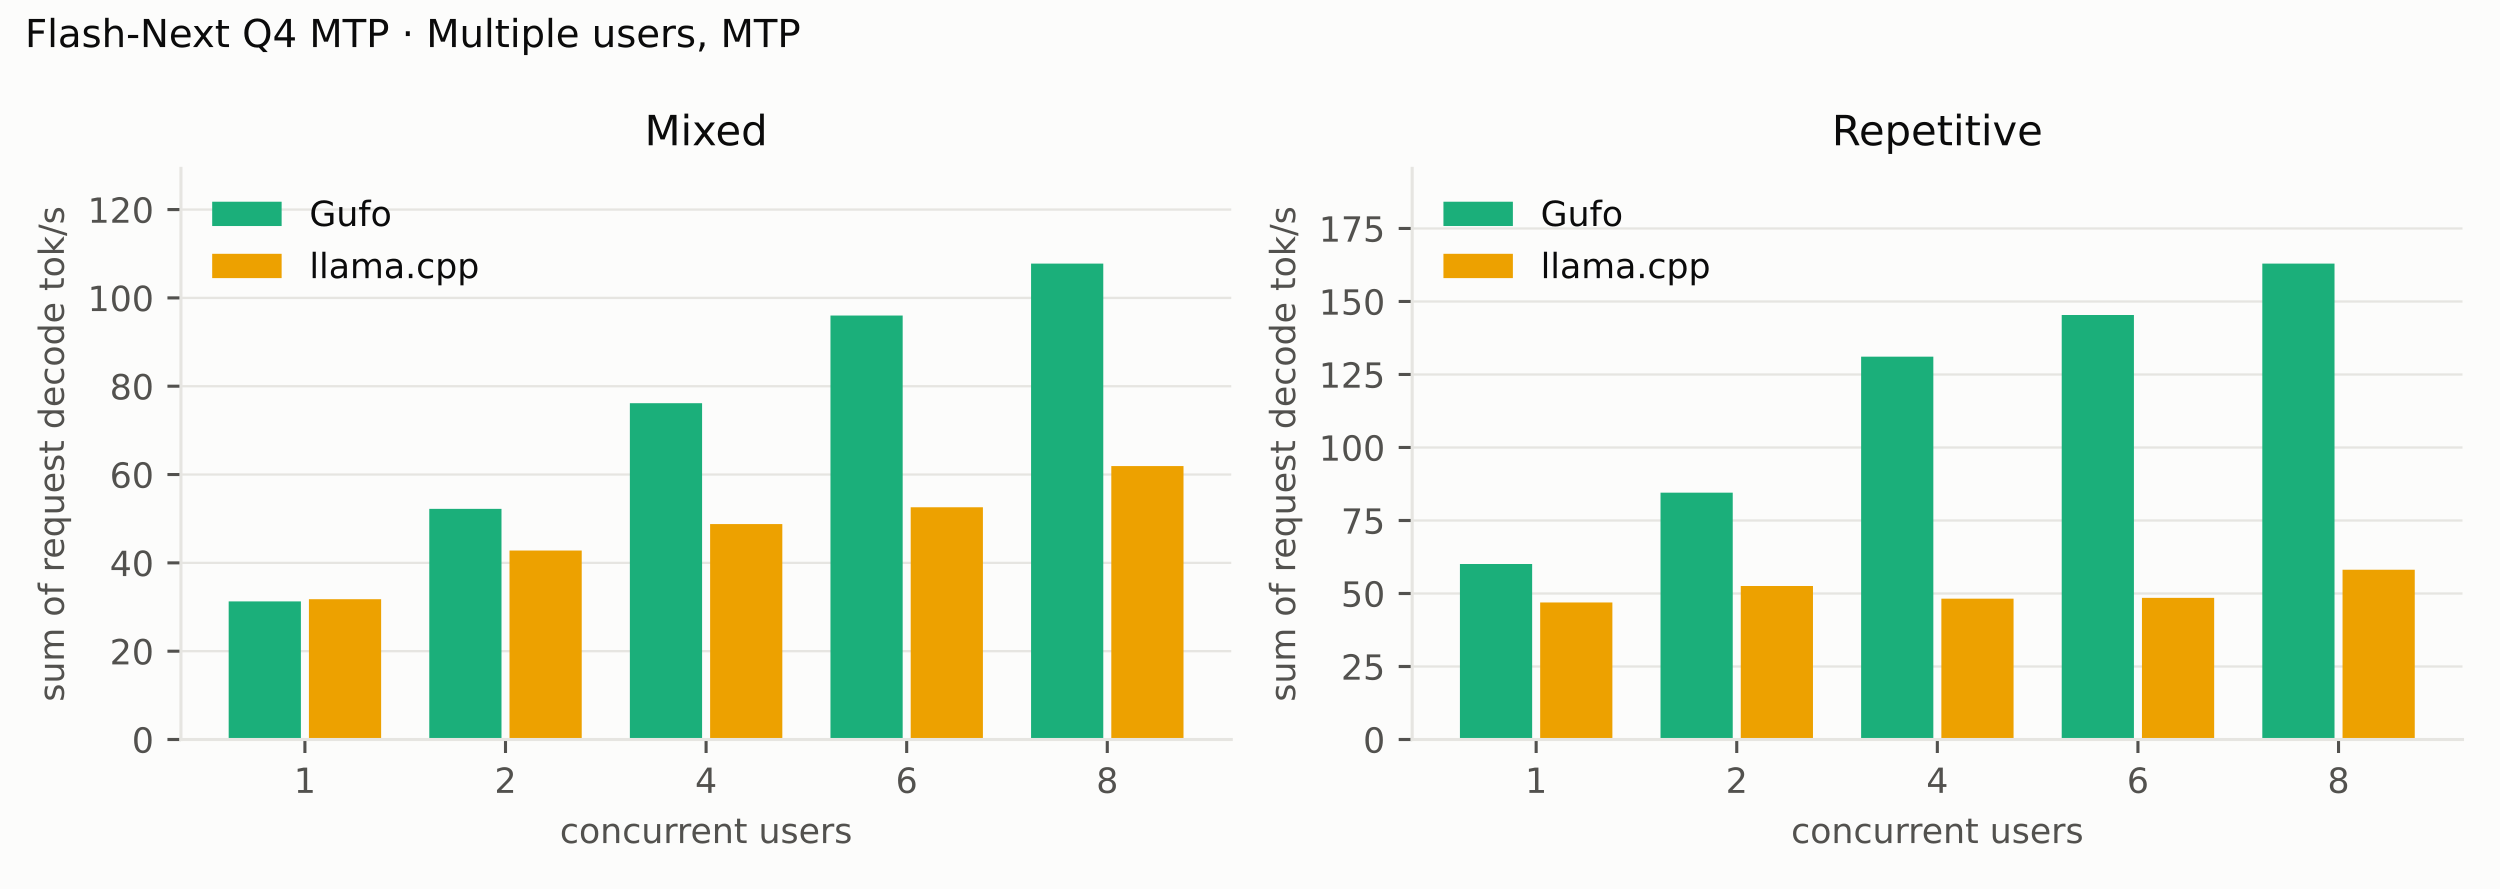
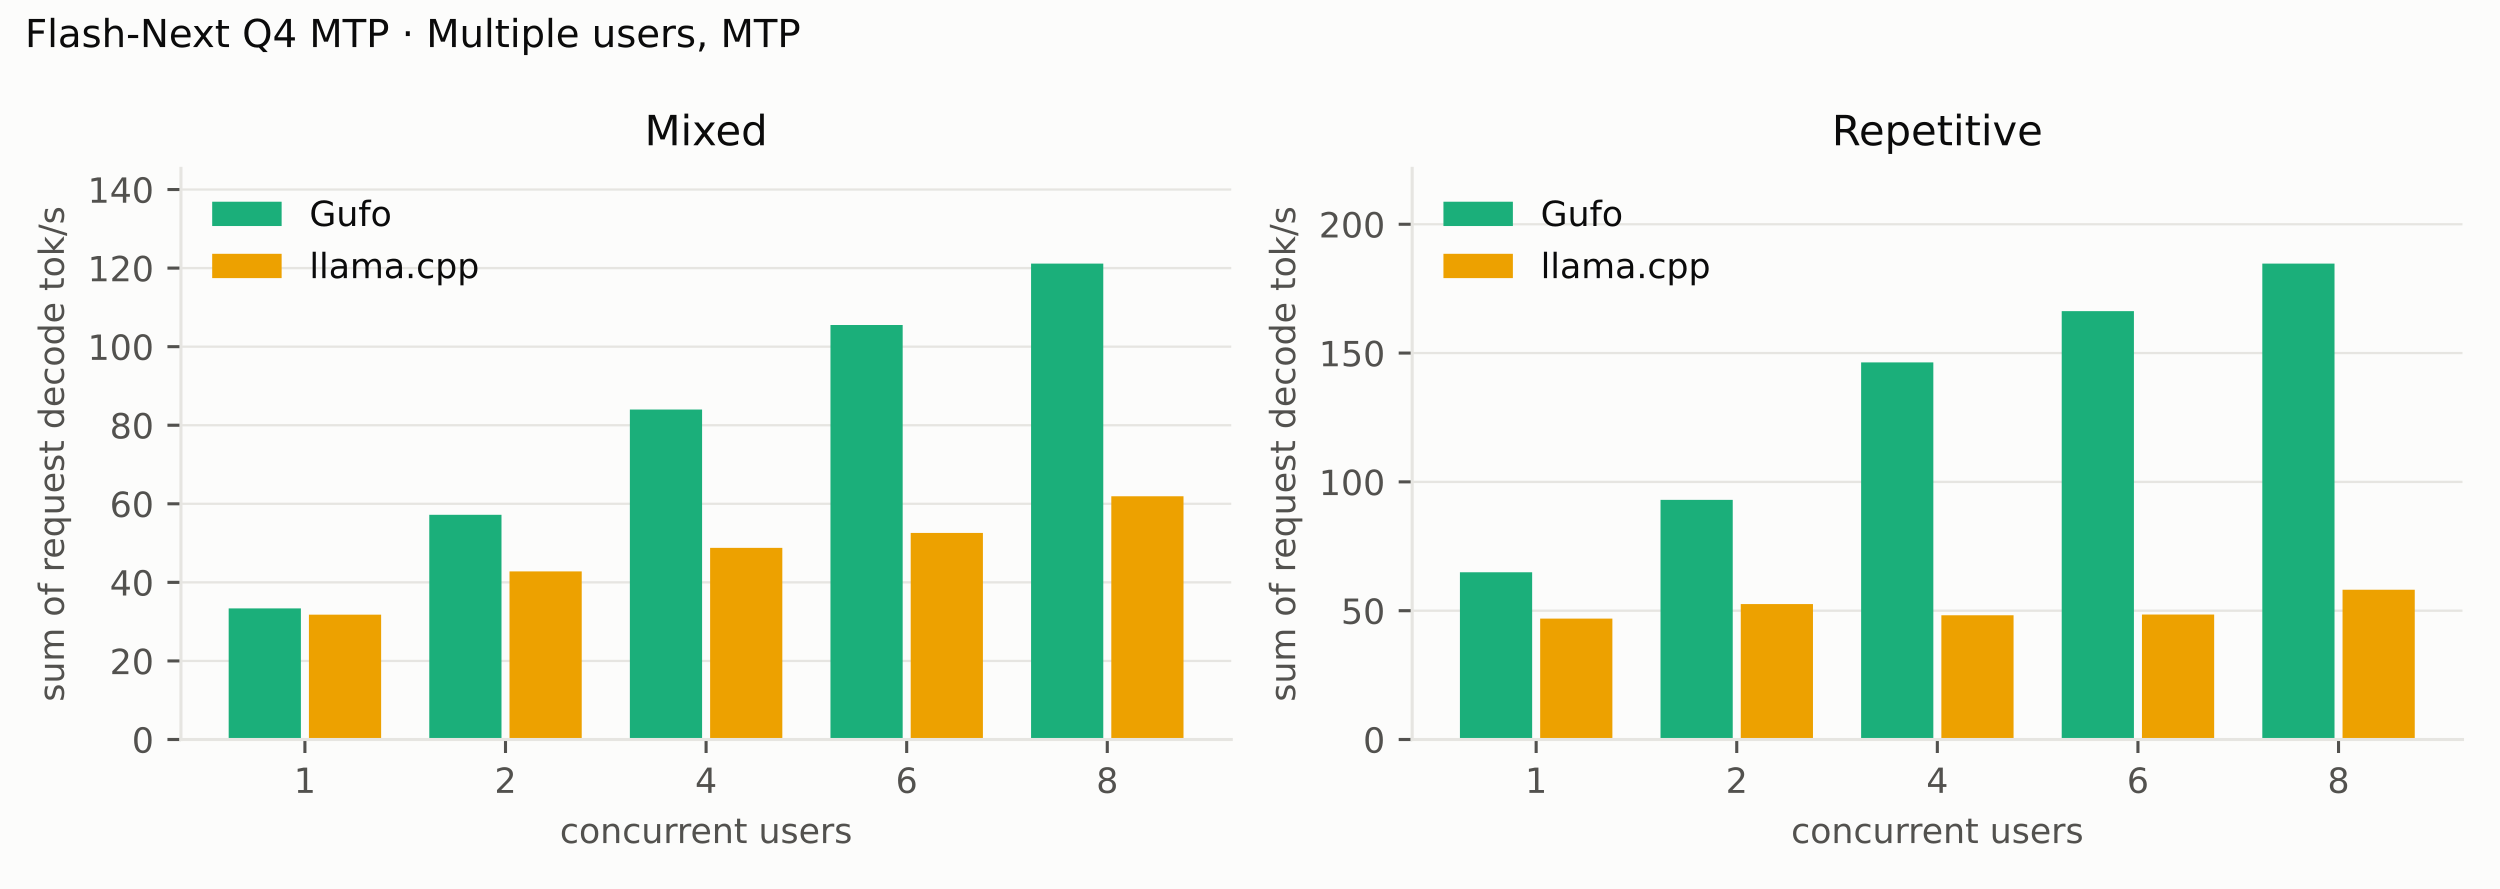
<svg xmlns="http://www.w3.org/2000/svg" xmlns:xlink="http://www.w3.org/1999/xlink" width="648pt" height="230.4pt" viewBox="0 0 648 230.4" version="1.1">
  <defs>
    <style type="text/css">*{stroke-linejoin: round; stroke-linecap: butt}</style>
  </defs>
  <g id="figure_1">
    <g id="patch_1">
      <path d="M 0 230.4 L 648 230.4 L 648 0 L 0 0 z " style="fill: #fcfcfb" />
    </g>
    <g id="axes_1">
      <g id="patch_2">
        <path d="M 46.899 191.68 L 319.14 191.68 L 319.14 43.647 L 46.899 43.647 z " style="fill: #fcfcfb" />
      </g>
      <g id="matplotlib.axis_1">
        <g id="xtick_1">
          <g id="line2d_1">
            <defs>
              <path id="m1ebf051f68" d="M 0 0 L 0 3.5 " style="stroke: #52514e; stroke-width: 0.8" />
            </defs>
            <g>
              <use xlink:href="#m1ebf051f68" x="79.032" y="191.68" style="fill: #52514e; stroke: #52514e; stroke-width: 0.8" />
            </g>
          </g>
          <g id="text_1">
            <text style="font-size: 9px; font-family: 'DejaVu Sans', 'Bitstream Vera Sans', 'Computer Modern Sans Serif', 'Lucida Grande', 'Verdana', 'Geneva', 'Lucid', 'Arial', 'Helvetica', 'Avant Garde', sans-serif; text-anchor: middle; fill: #52514e" x="79.032" y="205.518" transform="rotate(-0 79.03174 205.5179)">1</text>
          </g>
        </g>
        <g id="xtick_2">
          <g id="line2d_2">
            <g>
              <use xlink:href="#m1ebf051f68" x="131.026" y="191.68" style="fill: #52514e; stroke: #52514e; stroke-width: 0.8" />
            </g>
          </g>
          <g id="text_2">
            <text style="font-size: 9px; font-family: 'DejaVu Sans', 'Bitstream Vera Sans', 'Computer Modern Sans Serif', 'Lucida Grande', 'Verdana', 'Geneva', 'Lucid', 'Arial', 'Helvetica', 'Avant Garde', sans-serif; text-anchor: middle; fill: #52514e" x="131.026" y="205.518" transform="rotate(-0 131.0257 205.5179)">2</text>
          </g>
        </g>
        <g id="xtick_3">
          <g id="line2d_3">
            <g>
              <use xlink:href="#m1ebf051f68" x="183.02" y="191.68" style="fill: #52514e; stroke: #52514e; stroke-width: 0.8" />
            </g>
          </g>
          <g id="text_3">
            <text style="font-size: 9px; font-family: 'DejaVu Sans', 'Bitstream Vera Sans', 'Computer Modern Sans Serif', 'Lucida Grande', 'Verdana', 'Geneva', 'Lucid', 'Arial', 'Helvetica', 'Avant Garde', sans-serif; text-anchor: middle; fill: #52514e" x="183.02" y="205.518" transform="rotate(-0 183.0197 205.5179)">4</text>
          </g>
        </g>
        <g id="xtick_4">
          <g id="line2d_4">
            <g>
              <use xlink:href="#m1ebf051f68" x="235.014" y="191.68" style="fill: #52514e; stroke: #52514e; stroke-width: 0.8" />
            </g>
          </g>
          <g id="text_4">
            <text style="font-size: 9px; font-family: 'DejaVu Sans', 'Bitstream Vera Sans', 'Computer Modern Sans Serif', 'Lucida Grande', 'Verdana', 'Geneva', 'Lucid', 'Arial', 'Helvetica', 'Avant Garde', sans-serif; text-anchor: middle; fill: #52514e" x="235.014" y="205.518" transform="rotate(-0 235.0137 205.5179)">6</text>
          </g>
        </g>
        <g id="xtick_5">
          <g id="line2d_5">
            <g>
              <use xlink:href="#m1ebf051f68" x="287.008" y="191.68" style="fill: #52514e; stroke: #52514e; stroke-width: 0.8" />
            </g>
          </g>
          <g id="text_5">
            <text style="font-size: 9px; font-family: 'DejaVu Sans', 'Bitstream Vera Sans', 'Computer Modern Sans Serif', 'Lucida Grande', 'Verdana', 'Geneva', 'Lucid', 'Arial', 'Helvetica', 'Avant Garde', sans-serif; text-anchor: middle; fill: #52514e" x="287.008" y="205.518" transform="rotate(-0 287.0077 205.5179)">8</text>
          </g>
        </g>
        <g id="text_6">
          <text style="font-size: 9px; font-family: 'DejaVu Sans', 'Bitstream Vera Sans', 'Computer Modern Sans Serif', 'Lucida Grande', 'Verdana', 'Geneva', 'Lucid', 'Arial', 'Helvetica', 'Avant Garde', sans-serif; text-anchor: middle; fill: #52514e" x="183.02" y="218.518" transform="rotate(-0 183.0197 218.5179)">concurrent users</text>
        </g>
      </g>
      <g id="matplotlib.axis_2">
        <g id="ytick_1">
          <g id="line2d_6">
            <path d="M 46.899 191.68 L 319.14 191.68 " clip-path="url(#p1bdd1d52e2)" style="fill: none; stroke: #e6e5e1; stroke-width: 0.6; stroke-linecap: square" />
          </g>
          <g id="line2d_7">
            <defs>
              <path id="m680e5b1e24" d="M 0 0 L -3.5 0 " style="stroke: #52514e; stroke-width: 0.8" />
            </defs>
            <g>
              <use xlink:href="#m680e5b1e24" x="46.899" y="191.68" style="fill: #52514e; stroke: #52514e; stroke-width: 0.8" />
            </g>
          </g>
          <g id="text_7">
            <text style="font-size: 9px; font-family: 'DejaVu Sans', 'Bitstream Vera Sans', 'Computer Modern Sans Serif', 'Lucida Grande', 'Verdana', 'Geneva', 'Lucid', 'Arial', 'Helvetica', 'Avant Garde', sans-serif; text-anchor: end; fill: #52514e" x="39.899" y="195.099" transform="rotate(-0 39.89945 195.0989)">0</text>
          </g>
        </g>
        <g id="ytick_2">
          <g id="line2d_8">
-             <path d="M 46.899 168.787 L 319.14 168.787 " clip-path="url(#p1bdd1d52e2)" style="fill: none; stroke: #e6e5e1; stroke-width: 0.6; stroke-linecap: square" />
+             <path d="M 46.899 171.315 L 319.14 171.315 " clip-path="url(#p1bdd1d52e2)" style="fill: none; stroke: #e6e5e1; stroke-width: 0.6; stroke-linecap: square" />
          </g>
          <g id="line2d_9">
            <g>
-               <use xlink:href="#m680e5b1e24" x="46.899" y="168.787" style="fill: #52514e; stroke: #52514e; stroke-width: 0.8" />
+               <use xlink:href="#m680e5b1e24" x="46.899" y="171.315" style="fill: #52514e; stroke: #52514e; stroke-width: 0.8" />
            </g>
          </g>
          <g id="text_8">
-             <text style="font-size: 9px; font-family: 'DejaVu Sans', 'Bitstream Vera Sans', 'Computer Modern Sans Serif', 'Lucida Grande', 'Verdana', 'Geneva', 'Lucid', 'Arial', 'Helvetica', 'Avant Garde', sans-serif; text-anchor: end; fill: #52514e" x="39.899" y="172.206" transform="rotate(-0 39.89945 172.2056)">20</text>
+             <text style="font-size: 9px; font-family: 'DejaVu Sans', 'Bitstream Vera Sans', 'Computer Modern Sans Serif', 'Lucida Grande', 'Verdana', 'Geneva', 'Lucid', 'Arial', 'Helvetica', 'Avant Garde', sans-serif; text-anchor: end; fill: #52514e" x="39.899" y="174.734" transform="rotate(-0 39.89945 174.734)">20</text>
          </g>
        </g>
        <g id="ytick_3">
          <g id="line2d_10">
-             <path d="M 46.899 145.893 L 319.14 145.893 " clip-path="url(#p1bdd1d52e2)" style="fill: none; stroke: #e6e5e1; stroke-width: 0.6; stroke-linecap: square" />
+             <path d="M 46.899 150.95 L 319.14 150.95 " clip-path="url(#p1bdd1d52e2)" style="fill: none; stroke: #e6e5e1; stroke-width: 0.6; stroke-linecap: square" />
          </g>
          <g id="line2d_11">
            <g>
-               <use xlink:href="#m680e5b1e24" x="46.899" y="145.893" style="fill: #52514e; stroke: #52514e; stroke-width: 0.8" />
+               <use xlink:href="#m680e5b1e24" x="46.899" y="150.95" style="fill: #52514e; stroke: #52514e; stroke-width: 0.8" />
            </g>
          </g>
          <g id="text_9">
-             <text style="font-size: 9px; font-family: 'DejaVu Sans', 'Bitstream Vera Sans', 'Computer Modern Sans Serif', 'Lucida Grande', 'Verdana', 'Geneva', 'Lucid', 'Arial', 'Helvetica', 'Avant Garde', sans-serif; text-anchor: end; fill: #52514e" x="39.899" y="149.312" transform="rotate(-0 39.89945 149.3123)">40</text>
+             <text style="font-size: 9px; font-family: 'DejaVu Sans', 'Bitstream Vera Sans', 'Computer Modern Sans Serif', 'Lucida Grande', 'Verdana', 'Geneva', 'Lucid', 'Arial', 'Helvetica', 'Avant Garde', sans-serif; text-anchor: end; fill: #52514e" x="39.899" y="154.369" transform="rotate(-0 39.89945 154.369)">40</text>
          </g>
        </g>
        <g id="ytick_4">
          <g id="line2d_12">
-             <path d="M 46.899 123 L 319.14 123 " clip-path="url(#p1bdd1d52e2)" style="fill: none; stroke: #e6e5e1; stroke-width: 0.6; stroke-linecap: square" />
+             <path d="M 46.899 130.585 L 319.14 130.585 " clip-path="url(#p1bdd1d52e2)" style="fill: none; stroke: #e6e5e1; stroke-width: 0.6; stroke-linecap: square" />
          </g>
          <g id="line2d_13">
            <g>
-               <use xlink:href="#m680e5b1e24" x="46.899" y="123" style="fill: #52514e; stroke: #52514e; stroke-width: 0.8" />
+               <use xlink:href="#m680e5b1e24" x="46.899" y="130.585" style="fill: #52514e; stroke: #52514e; stroke-width: 0.8" />
            </g>
          </g>
          <g id="text_10">
-             <text style="font-size: 9px; font-family: 'DejaVu Sans', 'Bitstream Vera Sans', 'Computer Modern Sans Serif', 'Lucida Grande', 'Verdana', 'Geneva', 'Lucid', 'Arial', 'Helvetica', 'Avant Garde', sans-serif; text-anchor: end; fill: #52514e" x="39.899" y="126.419" transform="rotate(-0 39.89945 126.4189)">60</text>
+             <text style="font-size: 9px; font-family: 'DejaVu Sans', 'Bitstream Vera Sans', 'Computer Modern Sans Serif', 'Lucida Grande', 'Verdana', 'Geneva', 'Lucid', 'Arial', 'Helvetica', 'Avant Garde', sans-serif; text-anchor: end; fill: #52514e" x="39.899" y="134.004" transform="rotate(-0 39.89945 134.0041)">60</text>
          </g>
        </g>
        <g id="ytick_5">
          <g id="line2d_14">
-             <path d="M 46.899 100.107 L 319.14 100.107 " clip-path="url(#p1bdd1d52e2)" style="fill: none; stroke: #e6e5e1; stroke-width: 0.6; stroke-linecap: square" />
+             <path d="M 46.899 110.22 L 319.14 110.22 " clip-path="url(#p1bdd1d52e2)" style="fill: none; stroke: #e6e5e1; stroke-width: 0.6; stroke-linecap: square" />
          </g>
          <g id="line2d_15">
            <g>
-               <use xlink:href="#m680e5b1e24" x="46.899" y="100.107" style="fill: #52514e; stroke: #52514e; stroke-width: 0.8" />
+               <use xlink:href="#m680e5b1e24" x="46.899" y="110.22" style="fill: #52514e; stroke: #52514e; stroke-width: 0.8" />
            </g>
          </g>
          <g id="text_11">
-             <text style="font-size: 9px; font-family: 'DejaVu Sans', 'Bitstream Vera Sans', 'Computer Modern Sans Serif', 'Lucida Grande', 'Verdana', 'Geneva', 'Lucid', 'Arial', 'Helvetica', 'Avant Garde', sans-serif; text-anchor: end; fill: #52514e" x="39.899" y="103.526" transform="rotate(-0 39.89945 103.5256)">80</text>
+             <text style="font-size: 9px; font-family: 'DejaVu Sans', 'Bitstream Vera Sans', 'Computer Modern Sans Serif', 'Lucida Grande', 'Verdana', 'Geneva', 'Lucid', 'Arial', 'Helvetica', 'Avant Garde', sans-serif; text-anchor: end; fill: #52514e" x="39.899" y="113.639" transform="rotate(-0 39.89945 113.6391)">80</text>
          </g>
        </g>
        <g id="ytick_6">
          <g id="line2d_16">
-             <path d="M 46.899 77.213 L 319.14 77.213 " clip-path="url(#p1bdd1d52e2)" style="fill: none; stroke: #e6e5e1; stroke-width: 0.6; stroke-linecap: square" />
+             <path d="M 46.899 89.855 L 319.14 89.855 " clip-path="url(#p1bdd1d52e2)" style="fill: none; stroke: #e6e5e1; stroke-width: 0.6; stroke-linecap: square" />
          </g>
          <g id="line2d_17">
            <g>
-               <use xlink:href="#m680e5b1e24" x="46.899" y="77.213" style="fill: #52514e; stroke: #52514e; stroke-width: 0.8" />
+               <use xlink:href="#m680e5b1e24" x="46.899" y="89.855" style="fill: #52514e; stroke: #52514e; stroke-width: 0.8" />
            </g>
          </g>
          <g id="text_12">
-             <text style="font-size: 9px; font-family: 'DejaVu Sans', 'Bitstream Vera Sans', 'Computer Modern Sans Serif', 'Lucida Grande', 'Verdana', 'Geneva', 'Lucid', 'Arial', 'Helvetica', 'Avant Garde', sans-serif; text-anchor: end; fill: #52514e" x="39.899" y="80.632" transform="rotate(-0 39.89945 80.63225)">100</text>
+             <text style="font-size: 9px; font-family: 'DejaVu Sans', 'Bitstream Vera Sans', 'Computer Modern Sans Serif', 'Lucida Grande', 'Verdana', 'Geneva', 'Lucid', 'Arial', 'Helvetica', 'Avant Garde', sans-serif; text-anchor: end; fill: #52514e" x="39.899" y="93.274" transform="rotate(-0 39.89945 93.27414)">100</text>
          </g>
        </g>
        <g id="ytick_7">
          <g id="line2d_18">
-             <path d="M 46.899 54.32 L 319.14 54.32 " clip-path="url(#p1bdd1d52e2)" style="fill: none; stroke: #e6e5e1; stroke-width: 0.6; stroke-linecap: square" />
+             <path d="M 46.899 69.49 L 319.14 69.49 " clip-path="url(#p1bdd1d52e2)" style="fill: none; stroke: #e6e5e1; stroke-width: 0.6; stroke-linecap: square" />
          </g>
          <g id="line2d_19">
            <g>
-               <use xlink:href="#m680e5b1e24" x="46.899" y="54.32" style="fill: #52514e; stroke: #52514e; stroke-width: 0.8" />
+               <use xlink:href="#m680e5b1e24" x="46.899" y="69.49" style="fill: #52514e; stroke: #52514e; stroke-width: 0.8" />
            </g>
          </g>
          <g id="text_13">
-             <text style="font-size: 9px; font-family: 'DejaVu Sans', 'Bitstream Vera Sans', 'Computer Modern Sans Serif', 'Lucida Grande', 'Verdana', 'Geneva', 'Lucid', 'Arial', 'Helvetica', 'Avant Garde', sans-serif; text-anchor: end; fill: #52514e" x="39.899" y="57.739" transform="rotate(-0 39.89945 57.73891)">120</text>
-           </g>
-         </g>
-         <g id="text_14">
+             <text style="font-size: 9px; font-family: 'DejaVu Sans', 'Bitstream Vera Sans', 'Computer Modern Sans Serif', 'Lucida Grande', 'Verdana', 'Geneva', 'Lucid', 'Arial', 'Helvetica', 'Avant Garde', sans-serif; text-anchor: end; fill: #52514e" x="39.899" y="72.909" transform="rotate(-0 39.89945 72.90918)">120</text>
+           </g>
+         </g>
+         <g id="ytick_8">
+           <g id="line2d_20">
+             <path d="M 46.899 49.125 L 319.14 49.125 " clip-path="url(#p1bdd1d52e2)" style="fill: none; stroke: #e6e5e1; stroke-width: 0.6; stroke-linecap: square" />
+           </g>
+           <g id="line2d_21">
+             <g>
+               <use xlink:href="#m680e5b1e24" x="46.899" y="49.125" style="fill: #52514e; stroke: #52514e; stroke-width: 0.8" />
+             </g>
+           </g>
+           <g id="text_14">
+             <text style="font-size: 9px; font-family: 'DejaVu Sans', 'Bitstream Vera Sans', 'Computer Modern Sans Serif', 'Lucida Grande', 'Verdana', 'Geneva', 'Lucid', 'Arial', 'Helvetica', 'Avant Garde', sans-serif; text-anchor: end; fill: #52514e" x="39.899" y="52.544" transform="rotate(-0 39.89945 52.54421)">140</text>
+           </g>
+         </g>
+         <g id="text_15">
          <text style="font-size: 9px; font-family: 'DejaVu Sans', 'Bitstream Vera Sans', 'Computer Modern Sans Serif', 'Lucida Grande', 'Verdana', 'Geneva', 'Lucid', 'Arial', 'Helvetica', 'Avant Garde', sans-serif; text-anchor: middle; fill: #52514e" x="16.559" y="117.664" transform="rotate(-90 16.55859 117.6635)">sum of request decode tok/s</text>
        </g>
      </g>
      <g id="patch_3">
-         <path d="M 59.274 191.68 L 77.992 191.68 L 77.992 155.875 L 59.274 155.875 z " clip-path="url(#p1bdd1d52e2)" style="fill: #1baf7a" />
+         <path d="M 59.274 191.68 L 77.992 191.68 L 77.992 157.701 L 59.274 157.701 z " clip-path="url(#p1bdd1d52e2)" style="fill: #1baf7a" />
      </g>
      <g id="patch_4">
-         <path d="M 111.268 191.68 L 129.986 191.68 L 129.986 131.905 L 111.268 131.905 z " clip-path="url(#p1bdd1d52e2)" style="fill: #1baf7a" />
+         <path d="M 111.268 191.68 L 129.986 191.68 L 129.986 133.436 L 111.268 133.436 z " clip-path="url(#p1bdd1d52e2)" style="fill: #1baf7a" />
      </g>
      <g id="patch_5">
-         <path d="M 163.262 191.68 L 181.98 191.68 L 181.98 104.502 L 163.262 104.502 z " clip-path="url(#p1bdd1d52e2)" style="fill: #1baf7a" />
+         <path d="M 163.262 191.68 L 181.98 191.68 L 181.98 106.157 L 163.262 106.157 z " clip-path="url(#p1bdd1d52e2)" style="fill: #1baf7a" />
      </g>
      <g id="patch_6">
-         <path d="M 215.256 191.68 L 233.974 191.68 L 233.974 81.781 L 215.256 81.781 z " clip-path="url(#p1bdd1d52e2)" style="fill: #1baf7a" />
+         <path d="M 215.256 191.68 L 233.974 191.68 L 233.974 84.234 L 215.256 84.234 z " clip-path="url(#p1bdd1d52e2)" style="fill: #1baf7a" />
      </g>
      <g id="patch_7">
        <path d="M 267.25 191.68 L 285.968 191.68 L 285.968 68.319 L 267.25 68.319 z " clip-path="url(#p1bdd1d52e2)" style="fill: #1baf7a" />
      </g>
      <g id="patch_8">
-         <path d="M 80.072 191.68 L 98.789 191.68 L 98.789 155.314 L 80.072 155.314 z " clip-path="url(#p1bdd1d52e2)" style="fill: #eda100" />
+         <path d="M 80.072 191.68 L 98.789 191.68 L 98.789 159.33 L 80.072 159.33 z " clip-path="url(#p1bdd1d52e2)" style="fill: #eda100" />
      </g>
      <g id="patch_9">
-         <path d="M 132.066 191.68 L 150.783 191.68 L 150.783 142.7 L 132.066 142.7 z " clip-path="url(#p1bdd1d52e2)" style="fill: #eda100" />
+         <path d="M 132.066 191.68 L 150.783 191.68 L 150.783 148.109 L 132.066 148.109 z " clip-path="url(#p1bdd1d52e2)" style="fill: #eda100" />
      </g>
      <g id="patch_10">
-         <path d="M 184.06 191.68 L 202.777 191.68 L 202.777 135.843 L 184.06 135.843 z " clip-path="url(#p1bdd1d52e2)" style="fill: #eda100" />
+         <path d="M 184.06 191.68 L 202.777 191.68 L 202.777 142.01 L 184.06 142.01 z " clip-path="url(#p1bdd1d52e2)" style="fill: #eda100" />
      </g>
      <g id="patch_11">
-         <path d="M 236.054 191.68 L 254.771 191.68 L 254.771 131.482 L 236.054 131.482 z " clip-path="url(#p1bdd1d52e2)" style="fill: #eda100" />
+         <path d="M 236.054 191.68 L 254.771 191.68 L 254.771 138.13 L 236.054 138.13 z " clip-path="url(#p1bdd1d52e2)" style="fill: #eda100" />
      </g>
      <g id="patch_12">
-         <path d="M 288.048 191.68 L 306.765 191.68 L 306.765 120.802 L 288.048 120.802 z " clip-path="url(#p1bdd1d52e2)" style="fill: #eda100" />
+         <path d="M 288.048 191.68 L 306.765 191.68 L 306.765 128.63 L 288.048 128.63 z " clip-path="url(#p1bdd1d52e2)" style="fill: #eda100" />
      </g>
      <g id="patch_13">
        <path d="M 46.899 191.68 L 46.899 43.647 " style="fill: none; stroke: #e6e5e1; stroke-width: 0.8; stroke-linejoin: miter; stroke-linecap: square" />
      </g>
      <g id="patch_14">
        <path d="M 46.899 191.68 L 319.14 191.68 " style="fill: none; stroke: #e6e5e1; stroke-width: 0.8; stroke-linejoin: miter; stroke-linecap: square" />
      </g>
-       <g id="text_15">
+       <g id="text_16">
        <text style="font-size: 10.8px; font-family: 'DejaVu Sans', 'Bitstream Vera Sans', 'Computer Modern Sans Serif', 'Lucida Grande', 'Verdana', 'Geneva', 'Lucid', 'Arial', 'Helvetica', 'Avant Garde', sans-serif; text-anchor: middle; fill: #0b0b0b" x="183.02" y="37.647" transform="rotate(-0 183.0197 37.64709)">Mixed</text>
      </g>
      <g id="legend_1">
        <g id="patch_15">
          <path d="M 54.999 58.586 L 72.999 58.586 L 72.999 52.286 L 54.999 52.286 z " style="fill: #1baf7a" />
        </g>
-         <g id="text_16">
+         <g id="text_17">
          <text style="font-size: 9px; font-family: 'DejaVu Sans', 'Bitstream Vera Sans', 'Computer Modern Sans Serif', 'Lucida Grande', 'Verdana', 'Geneva', 'Lucid', 'Arial', 'Helvetica', 'Avant Garde', sans-serif; text-anchor: start; fill: #0b0b0b" x="80.199" y="58.586" transform="rotate(-0 80.19945 58.58569)">Gufo</text>
        </g>
        <g id="patch_16">
          <path d="M 54.999 72.086 L 72.999 72.086 L 72.999 65.786 L 54.999 65.786 z " style="fill: #eda100" />
        </g>
-         <g id="text_17">
+         <g id="text_18">
          <text style="font-size: 9px; font-family: 'DejaVu Sans', 'Bitstream Vera Sans', 'Computer Modern Sans Serif', 'Lucida Grande', 'Verdana', 'Geneva', 'Lucid', 'Arial', 'Helvetica', 'Avant Garde', sans-serif; text-anchor: start; fill: #0b0b0b" x="80.199" y="72.086" transform="rotate(-0 80.19945 72.08639)">llama.cpp</text>
        </g>
      </g>
    </g>
    <g id="axes_2">
      <g id="patch_17">
        <path d="M 366.039 191.68 L 638.28 191.68 L 638.28 43.647 L 366.039 43.647 z " style="fill: #fcfcfb" />
      </g>
      <g id="matplotlib.axis_3">
        <g id="xtick_6">
-           <g id="line2d_20">
+           <g id="line2d_22">
            <g>
              <use xlink:href="#m1ebf051f68" x="398.172" y="191.68" style="fill: #52514e; stroke: #52514e; stroke-width: 0.8" />
            </g>
          </g>
-           <g id="text_18">
+           <g id="text_19">
            <text style="font-size: 9px; font-family: 'DejaVu Sans', 'Bitstream Vera Sans', 'Computer Modern Sans Serif', 'Lucida Grande', 'Verdana', 'Geneva', 'Lucid', 'Arial', 'Helvetica', 'Avant Garde', sans-serif; text-anchor: middle; fill: #52514e" x="398.172" y="205.518" transform="rotate(-0 398.1717 205.5179)">1</text>
          </g>
        </g>
        <g id="xtick_7">
-           <g id="line2d_21">
+           <g id="line2d_23">
            <g>
              <use xlink:href="#m1ebf051f68" x="450.166" y="191.68" style="fill: #52514e; stroke: #52514e; stroke-width: 0.8" />
            </g>
          </g>
-           <g id="text_19">
+           <g id="text_20">
            <text style="font-size: 9px; font-family: 'DejaVu Sans', 'Bitstream Vera Sans', 'Computer Modern Sans Serif', 'Lucida Grande', 'Verdana', 'Geneva', 'Lucid', 'Arial', 'Helvetica', 'Avant Garde', sans-serif; text-anchor: middle; fill: #52514e" x="450.166" y="205.518" transform="rotate(-0 450.1657 205.5179)">2</text>
          </g>
        </g>
        <g id="xtick_8">
-           <g id="line2d_22">
+           <g id="line2d_24">
            <g>
              <use xlink:href="#m1ebf051f68" x="502.16" y="191.68" style="fill: #52514e; stroke: #52514e; stroke-width: 0.8" />
            </g>
          </g>
-           <g id="text_20">
+           <g id="text_21">
            <text style="font-size: 9px; font-family: 'DejaVu Sans', 'Bitstream Vera Sans', 'Computer Modern Sans Serif', 'Lucida Grande', 'Verdana', 'Geneva', 'Lucid', 'Arial', 'Helvetica', 'Avant Garde', sans-serif; text-anchor: middle; fill: #52514e" x="502.16" y="205.518" transform="rotate(-0 502.1597 205.5179)">4</text>
          </g>
        </g>
        <g id="xtick_9">
-           <g id="line2d_23">
+           <g id="line2d_25">
            <g>
              <use xlink:href="#m1ebf051f68" x="554.154" y="191.68" style="fill: #52514e; stroke: #52514e; stroke-width: 0.8" />
            </g>
          </g>
-           <g id="text_21">
+           <g id="text_22">
            <text style="font-size: 9px; font-family: 'DejaVu Sans', 'Bitstream Vera Sans', 'Computer Modern Sans Serif', 'Lucida Grande', 'Verdana', 'Geneva', 'Lucid', 'Arial', 'Helvetica', 'Avant Garde', sans-serif; text-anchor: middle; fill: #52514e" x="554.154" y="205.518" transform="rotate(-0 554.1537 205.5179)">6</text>
          </g>
        </g>
        <g id="xtick_10">
-           <g id="line2d_24">
+           <g id="line2d_26">
            <g>
              <use xlink:href="#m1ebf051f68" x="606.148" y="191.68" style="fill: #52514e; stroke: #52514e; stroke-width: 0.8" />
            </g>
          </g>
-           <g id="text_22">
+           <g id="text_23">
            <text style="font-size: 9px; font-family: 'DejaVu Sans', 'Bitstream Vera Sans', 'Computer Modern Sans Serif', 'Lucida Grande', 'Verdana', 'Geneva', 'Lucid', 'Arial', 'Helvetica', 'Avant Garde', sans-serif; text-anchor: middle; fill: #52514e" x="606.148" y="205.518" transform="rotate(-0 606.1477 205.5179)">8</text>
          </g>
        </g>
-         <g id="text_23">
+         <g id="text_24">
          <text style="font-size: 9px; font-family: 'DejaVu Sans', 'Bitstream Vera Sans', 'Computer Modern Sans Serif', 'Lucida Grande', 'Verdana', 'Geneva', 'Lucid', 'Arial', 'Helvetica', 'Avant Garde', sans-serif; text-anchor: middle; fill: #52514e" x="502.16" y="218.518" transform="rotate(-0 502.1597 218.5179)">concurrent users</text>
        </g>
      </g>
      <g id="matplotlib.axis_4">
-         <g id="ytick_8">
-           <g id="line2d_25">
-             <path d="M 366.039 191.68 L 638.28 191.68 " clip-path="url(#pbed3e39741)" style="fill: none; stroke: #e6e5e1; stroke-width: 0.6; stroke-linecap: square" />
-           </g>
-           <g id="line2d_26">
-             <g>
-               <use xlink:href="#m680e5b1e24" x="366.039" y="191.68" style="fill: #52514e; stroke: #52514e; stroke-width: 0.8" />
-             </g>
-           </g>
-           <g id="text_24">
-             <text style="font-size: 9px; font-family: 'DejaVu Sans', 'Bitstream Vera Sans', 'Computer Modern Sans Serif', 'Lucida Grande', 'Verdana', 'Geneva', 'Lucid', 'Arial', 'Helvetica', 'Avant Garde', sans-serif; text-anchor: end; fill: #52514e" x="359.039" y="195.099" transform="rotate(-0 359.0395 195.0989)">0</text>
-           </g>
-         </g>
        <g id="ytick_9">
          <g id="line2d_27">
-             <path d="M 366.039 172.757 L 638.28 172.757 " clip-path="url(#pbed3e39741)" style="fill: none; stroke: #e6e5e1; stroke-width: 0.6; stroke-linecap: square" />
+             <path d="M 366.039 191.68 L 638.28 191.68 " clip-path="url(#pbed3e39741)" style="fill: none; stroke: #e6e5e1; stroke-width: 0.6; stroke-linecap: square" />
          </g>
          <g id="line2d_28">
            <g>
-               <use xlink:href="#m680e5b1e24" x="366.039" y="172.757" style="fill: #52514e; stroke: #52514e; stroke-width: 0.8" />
+               <use xlink:href="#m680e5b1e24" x="366.039" y="191.68" style="fill: #52514e; stroke: #52514e; stroke-width: 0.8" />
            </g>
          </g>
          <g id="text_25">
-             <text style="font-size: 9px; font-family: 'DejaVu Sans', 'Bitstream Vera Sans', 'Computer Modern Sans Serif', 'Lucida Grande', 'Verdana', 'Geneva', 'Lucid', 'Arial', 'Helvetica', 'Avant Garde', sans-serif; text-anchor: end; fill: #52514e" x="359.039" y="176.176" transform="rotate(-0 359.0395 176.1763)">25</text>
+             <text style="font-size: 9px; font-family: 'DejaVu Sans', 'Bitstream Vera Sans', 'Computer Modern Sans Serif', 'Lucida Grande', 'Verdana', 'Geneva', 'Lucid', 'Arial', 'Helvetica', 'Avant Garde', sans-serif; text-anchor: end; fill: #52514e" x="359.039" y="195.099" transform="rotate(-0 359.0395 195.0989)">0</text>
          </g>
        </g>
        <g id="ytick_10">
          <g id="line2d_29">
-             <path d="M 366.039 153.835 L 638.28 153.835 " clip-path="url(#pbed3e39741)" style="fill: none; stroke: #e6e5e1; stroke-width: 0.6; stroke-linecap: square" />
+             <path d="M 366.039 158.292 L 638.28 158.292 " clip-path="url(#pbed3e39741)" style="fill: none; stroke: #e6e5e1; stroke-width: 0.6; stroke-linecap: square" />
          </g>
          <g id="line2d_30">
            <g>
-               <use xlink:href="#m680e5b1e24" x="366.039" y="153.835" style="fill: #52514e; stroke: #52514e; stroke-width: 0.8" />
+               <use xlink:href="#m680e5b1e24" x="366.039" y="158.292" style="fill: #52514e; stroke: #52514e; stroke-width: 0.8" />
            </g>
          </g>
          <g id="text_26">
-             <text style="font-size: 9px; font-family: 'DejaVu Sans', 'Bitstream Vera Sans', 'Computer Modern Sans Serif', 'Lucida Grande', 'Verdana', 'Geneva', 'Lucid', 'Arial', 'Helvetica', 'Avant Garde', sans-serif; text-anchor: end; fill: #52514e" x="359.039" y="157.254" transform="rotate(-0 359.0395 157.2536)">50</text>
+             <text style="font-size: 9px; font-family: 'DejaVu Sans', 'Bitstream Vera Sans', 'Computer Modern Sans Serif', 'Lucida Grande', 'Verdana', 'Geneva', 'Lucid', 'Arial', 'Helvetica', 'Avant Garde', sans-serif; text-anchor: end; fill: #52514e" x="359.039" y="161.711" transform="rotate(-0 359.0395 161.7113)">50</text>
          </g>
        </g>
        <g id="ytick_11">
          <g id="line2d_31">
-             <path d="M 366.039 134.912 L 638.28 134.912 " clip-path="url(#pbed3e39741)" style="fill: none; stroke: #e6e5e1; stroke-width: 0.6; stroke-linecap: square" />
+             <path d="M 366.039 124.905 L 638.28 124.905 " clip-path="url(#pbed3e39741)" style="fill: none; stroke: #e6e5e1; stroke-width: 0.6; stroke-linecap: square" />
          </g>
          <g id="line2d_32">
            <g>
-               <use xlink:href="#m680e5b1e24" x="366.039" y="134.912" style="fill: #52514e; stroke: #52514e; stroke-width: 0.8" />
+               <use xlink:href="#m680e5b1e24" x="366.039" y="124.905" style="fill: #52514e; stroke: #52514e; stroke-width: 0.8" />
            </g>
          </g>
          <g id="text_27">
-             <text style="font-size: 9px; font-family: 'DejaVu Sans', 'Bitstream Vera Sans', 'Computer Modern Sans Serif', 'Lucida Grande', 'Verdana', 'Geneva', 'Lucid', 'Arial', 'Helvetica', 'Avant Garde', sans-serif; text-anchor: end; fill: #52514e" x="359.039" y="138.331" transform="rotate(-0 359.0395 138.3309)">75</text>
+             <text style="font-size: 9px; font-family: 'DejaVu Sans', 'Bitstream Vera Sans', 'Computer Modern Sans Serif', 'Lucida Grande', 'Verdana', 'Geneva', 'Lucid', 'Arial', 'Helvetica', 'Avant Garde', sans-serif; text-anchor: end; fill: #52514e" x="359.039" y="128.324" transform="rotate(-0 359.0395 128.3236)">100</text>
          </g>
        </g>
        <g id="ytick_12">
          <g id="line2d_33">
-             <path d="M 366.039 115.989 L 638.28 115.989 " clip-path="url(#pbed3e39741)" style="fill: none; stroke: #e6e5e1; stroke-width: 0.6; stroke-linecap: square" />
+             <path d="M 366.039 91.517 L 638.28 91.517 " clip-path="url(#pbed3e39741)" style="fill: none; stroke: #e6e5e1; stroke-width: 0.6; stroke-linecap: square" />
          </g>
          <g id="line2d_34">
            <g>
-               <use xlink:href="#m680e5b1e24" x="366.039" y="115.989" style="fill: #52514e; stroke: #52514e; stroke-width: 0.8" />
+               <use xlink:href="#m680e5b1e24" x="366.039" y="91.517" style="fill: #52514e; stroke: #52514e; stroke-width: 0.8" />
            </g>
          </g>
          <g id="text_28">
-             <text style="font-size: 9px; font-family: 'DejaVu Sans', 'Bitstream Vera Sans', 'Computer Modern Sans Serif', 'Lucida Grande', 'Verdana', 'Geneva', 'Lucid', 'Arial', 'Helvetica', 'Avant Garde', sans-serif; text-anchor: end; fill: #52514e" x="359.039" y="119.408" transform="rotate(-0 359.0395 119.4082)">100</text>
+             <text style="font-size: 9px; font-family: 'DejaVu Sans', 'Bitstream Vera Sans', 'Computer Modern Sans Serif', 'Lucida Grande', 'Verdana', 'Geneva', 'Lucid', 'Arial', 'Helvetica', 'Avant Garde', sans-serif; text-anchor: end; fill: #52514e" x="359.039" y="94.936" transform="rotate(-0 359.0395 94.93594)">150</text>
          </g>
        </g>
        <g id="ytick_13">
          <g id="line2d_35">
-             <path d="M 366.039 97.067 L 638.28 97.067 " clip-path="url(#pbed3e39741)" style="fill: none; stroke: #e6e5e1; stroke-width: 0.6; stroke-linecap: square" />
+             <path d="M 366.039 58.129 L 638.28 58.129 " clip-path="url(#pbed3e39741)" style="fill: none; stroke: #e6e5e1; stroke-width: 0.6; stroke-linecap: square" />
          </g>
          <g id="line2d_36">
            <g>
-               <use xlink:href="#m680e5b1e24" x="366.039" y="97.067" style="fill: #52514e; stroke: #52514e; stroke-width: 0.8" />
+               <use xlink:href="#m680e5b1e24" x="366.039" y="58.129" style="fill: #52514e; stroke: #52514e; stroke-width: 0.8" />
            </g>
          </g>
          <g id="text_29">
-             <text style="font-size: 9px; font-family: 'DejaVu Sans', 'Bitstream Vera Sans', 'Computer Modern Sans Serif', 'Lucida Grande', 'Verdana', 'Geneva', 'Lucid', 'Arial', 'Helvetica', 'Avant Garde', sans-serif; text-anchor: end; fill: #52514e" x="359.039" y="100.486" transform="rotate(-0 359.0395 100.4855)">125</text>
-           </g>
-         </g>
-         <g id="ytick_14">
-           <g id="line2d_37">
-             <path d="M 366.039 78.144 L 638.28 78.144 " clip-path="url(#pbed3e39741)" style="fill: none; stroke: #e6e5e1; stroke-width: 0.6; stroke-linecap: square" />
-           </g>
-           <g id="line2d_38">
-             <g>
-               <use xlink:href="#m680e5b1e24" x="366.039" y="78.144" style="fill: #52514e; stroke: #52514e; stroke-width: 0.8" />
-             </g>
-           </g>
-           <g id="text_30">
-             <text style="font-size: 9px; font-family: 'DejaVu Sans', 'Bitstream Vera Sans', 'Computer Modern Sans Serif', 'Lucida Grande', 'Verdana', 'Geneva', 'Lucid', 'Arial', 'Helvetica', 'Avant Garde', sans-serif; text-anchor: end; fill: #52514e" x="359.039" y="81.563" transform="rotate(-0 359.0395 81.56285)">150</text>
-           </g>
-         </g>
-         <g id="ytick_15">
-           <g id="line2d_39">
-             <path d="M 366.039 59.221 L 638.28 59.221 " clip-path="url(#pbed3e39741)" style="fill: none; stroke: #e6e5e1; stroke-width: 0.6; stroke-linecap: square" />
-           </g>
-           <g id="line2d_40">
-             <g>
-               <use xlink:href="#m680e5b1e24" x="366.039" y="59.221" style="fill: #52514e; stroke: #52514e; stroke-width: 0.8" />
-             </g>
-           </g>
-           <g id="text_31">
-             <text style="font-size: 9px; font-family: 'DejaVu Sans', 'Bitstream Vera Sans', 'Computer Modern Sans Serif', 'Lucida Grande', 'Verdana', 'Geneva', 'Lucid', 'Arial', 'Helvetica', 'Avant Garde', sans-serif; text-anchor: end; fill: #52514e" x="359.039" y="62.64" transform="rotate(-0 359.0395 62.64016)">175</text>
-           </g>
-         </g>
-         <g id="text_32">
+             <text style="font-size: 9px; font-family: 'DejaVu Sans', 'Bitstream Vera Sans', 'Computer Modern Sans Serif', 'Lucida Grande', 'Verdana', 'Geneva', 'Lucid', 'Arial', 'Helvetica', 'Avant Garde', sans-serif; text-anchor: end; fill: #52514e" x="359.039" y="61.548" transform="rotate(-0 359.0395 61.54827)">200</text>
+           </g>
+         </g>
+         <g id="text_30">
          <text style="font-size: 9px; font-family: 'DejaVu Sans', 'Bitstream Vera Sans', 'Computer Modern Sans Serif', 'Lucida Grande', 'Verdana', 'Geneva', 'Lucid', 'Arial', 'Helvetica', 'Avant Garde', sans-serif; text-anchor: middle; fill: #52514e" x="335.699" y="117.664" transform="rotate(-90 335.6986 117.6635)">sum of request decode tok/s</text>
        </g>
      </g>
      <g id="patch_18">
-         <path d="M 378.414 191.68 L 397.132 191.68 L 397.132 146.19 L 378.414 146.19 z " clip-path="url(#pbed3e39741)" style="fill: #1baf7a" />
+         <path d="M 378.414 191.68 L 397.132 191.68 L 397.132 148.329 L 378.414 148.329 z " clip-path="url(#pbed3e39741)" style="fill: #1baf7a" />
      </g>
      <g id="patch_19">
-         <path d="M 430.408 191.68 L 449.126 191.68 L 449.126 127.706 L 430.408 127.706 z " clip-path="url(#pbed3e39741)" style="fill: #1baf7a" />
+         <path d="M 430.408 191.68 L 449.126 191.68 L 449.126 129.566 L 430.408 129.566 z " clip-path="url(#pbed3e39741)" style="fill: #1baf7a" />
      </g>
      <g id="patch_20">
-         <path d="M 482.402 191.68 L 501.12 191.68 L 501.12 92.449 L 482.402 92.449 z " clip-path="url(#pbed3e39741)" style="fill: #1baf7a" />
+         <path d="M 482.402 191.68 L 501.12 191.68 L 501.12 93.928 L 482.402 93.928 z " clip-path="url(#pbed3e39741)" style="fill: #1baf7a" />
      </g>
      <g id="patch_21">
-         <path d="M 534.396 191.68 L 553.114 191.68 L 553.114 81.641 L 534.396 81.641 z " clip-path="url(#pbed3e39741)" style="fill: #1baf7a" />
+         <path d="M 534.396 191.68 L 553.114 191.68 L 553.114 80.646 L 534.396 80.646 z " clip-path="url(#pbed3e39741)" style="fill: #1baf7a" />
      </g>
      <g id="patch_22">
        <path d="M 586.39 191.68 L 605.108 191.68 L 605.108 68.319 L 586.39 68.319 z " clip-path="url(#pbed3e39741)" style="fill: #1baf7a" />
      </g>
      <g id="patch_23">
-         <path d="M 399.212 191.68 L 417.929 191.68 L 417.929 156.158 L 399.212 156.158 z " clip-path="url(#pbed3e39741)" style="fill: #eda100" />
+         <path d="M 399.212 191.68 L 417.929 191.68 L 417.929 160.342 L 399.212 160.342 z " clip-path="url(#pbed3e39741)" style="fill: #eda100" />
      </g>
      <g id="patch_24">
-         <path d="M 451.206 191.68 L 469.923 191.68 L 469.923 151.889 L 451.206 151.889 z " clip-path="url(#pbed3e39741)" style="fill: #eda100" />
+         <path d="M 451.206 191.68 L 469.923 191.68 L 469.923 156.576 L 451.206 156.576 z " clip-path="url(#pbed3e39741)" style="fill: #eda100" />
      </g>
      <g id="patch_25">
-         <path d="M 503.2 191.68 L 521.917 191.68 L 521.917 155.174 L 503.2 155.174 z " clip-path="url(#pbed3e39741)" style="fill: #eda100" />
+         <path d="M 503.2 191.68 L 521.917 191.68 L 521.917 159.474 L 503.2 159.474 z " clip-path="url(#pbed3e39741)" style="fill: #eda100" />
      </g>
      <g id="patch_26">
-         <path d="M 555.194 191.68 L 573.911 191.68 L 573.911 154.962 L 555.194 154.962 z " clip-path="url(#pbed3e39741)" style="fill: #eda100" />
+         <path d="M 555.194 191.68 L 573.911 191.68 L 573.911 159.287 L 555.194 159.287 z " clip-path="url(#pbed3e39741)" style="fill: #eda100" />
      </g>
      <g id="patch_27">
-         <path d="M 607.188 191.68 L 625.905 191.68 L 625.905 147.681 L 607.188 147.681 z " clip-path="url(#pbed3e39741)" style="fill: #eda100" />
+         <path d="M 607.188 191.68 L 625.905 191.68 L 625.905 152.863 L 607.188 152.863 z " clip-path="url(#pbed3e39741)" style="fill: #eda100" />
      </g>
      <g id="patch_28">
        <path d="M 366.039 191.68 L 366.039 43.647 " style="fill: none; stroke: #e6e5e1; stroke-width: 0.8; stroke-linejoin: miter; stroke-linecap: square" />
      </g>
      <g id="patch_29">
        <path d="M 366.039 191.68 L 638.28 191.68 " style="fill: none; stroke: #e6e5e1; stroke-width: 0.8; stroke-linejoin: miter; stroke-linecap: square" />
      </g>
-       <g id="text_33">
+       <g id="text_31">
        <text style="font-size: 10.8px; font-family: 'DejaVu Sans', 'Bitstream Vera Sans', 'Computer Modern Sans Serif', 'Lucida Grande', 'Verdana', 'Geneva', 'Lucid', 'Arial', 'Helvetica', 'Avant Garde', sans-serif; text-anchor: middle; fill: #0b0b0b" x="502.16" y="37.647" transform="rotate(-0 502.1597 37.64709)">Repetitive</text>
      </g>
      <g id="legend_2">
        <g id="patch_30">
          <path d="M 374.139 58.586 L 392.139 58.586 L 392.139 52.286 L 374.139 52.286 z " style="fill: #1baf7a" />
        </g>
-         <g id="text_34">
+         <g id="text_32">
          <text style="font-size: 9px; font-family: 'DejaVu Sans', 'Bitstream Vera Sans', 'Computer Modern Sans Serif', 'Lucida Grande', 'Verdana', 'Geneva', 'Lucid', 'Arial', 'Helvetica', 'Avant Garde', sans-serif; text-anchor: start; fill: #0b0b0b" x="399.339" y="58.586" transform="rotate(-0 399.3395 58.58569)">Gufo</text>
        </g>
        <g id="patch_31">
          <path d="M 374.139 72.086 L 392.139 72.086 L 392.139 65.786 L 374.139 65.786 z " style="fill: #eda100" />
        </g>
-         <g id="text_35">
+         <g id="text_33">
          <text style="font-size: 9px; font-family: 'DejaVu Sans', 'Bitstream Vera Sans', 'Computer Modern Sans Serif', 'Lucida Grande', 'Verdana', 'Geneva', 'Lucid', 'Arial', 'Helvetica', 'Avant Garde', sans-serif; text-anchor: start; fill: #0b0b0b" x="399.339" y="72.086" transform="rotate(-0 399.3395 72.08639)">llama.cpp</text>
        </g>
      </g>
    </g>
-     <g id="text_36">
+     <g id="text_34">
      <text style="font-size: 10px; font-family: 'DejaVu Sans', 'Bitstream Vera Sans', 'Computer Modern Sans Serif', 'Lucida Grande', 'Verdana', 'Geneva', 'Lucid', 'Arial', 'Helvetica', 'Avant Garde', sans-serif; text-anchor: start; fill: #0b0b0b" x="6.48" y="12.206" transform="rotate(-0 6.48 12.20644)">Flash-Next Q4 MTP · Multiple users, MTP</text>
    </g>
  </g>
  <defs>
    <clipPath id="p1bdd1d52e2">
      <rect x="46.899" y="43.647" width="272.241" height="148.033" />
    </clipPath>
    <clipPath id="pbed3e39741">
      <rect x="366.039" y="43.647" width="272.241" height="148.033" />
    </clipPath>
  </defs>
</svg>
